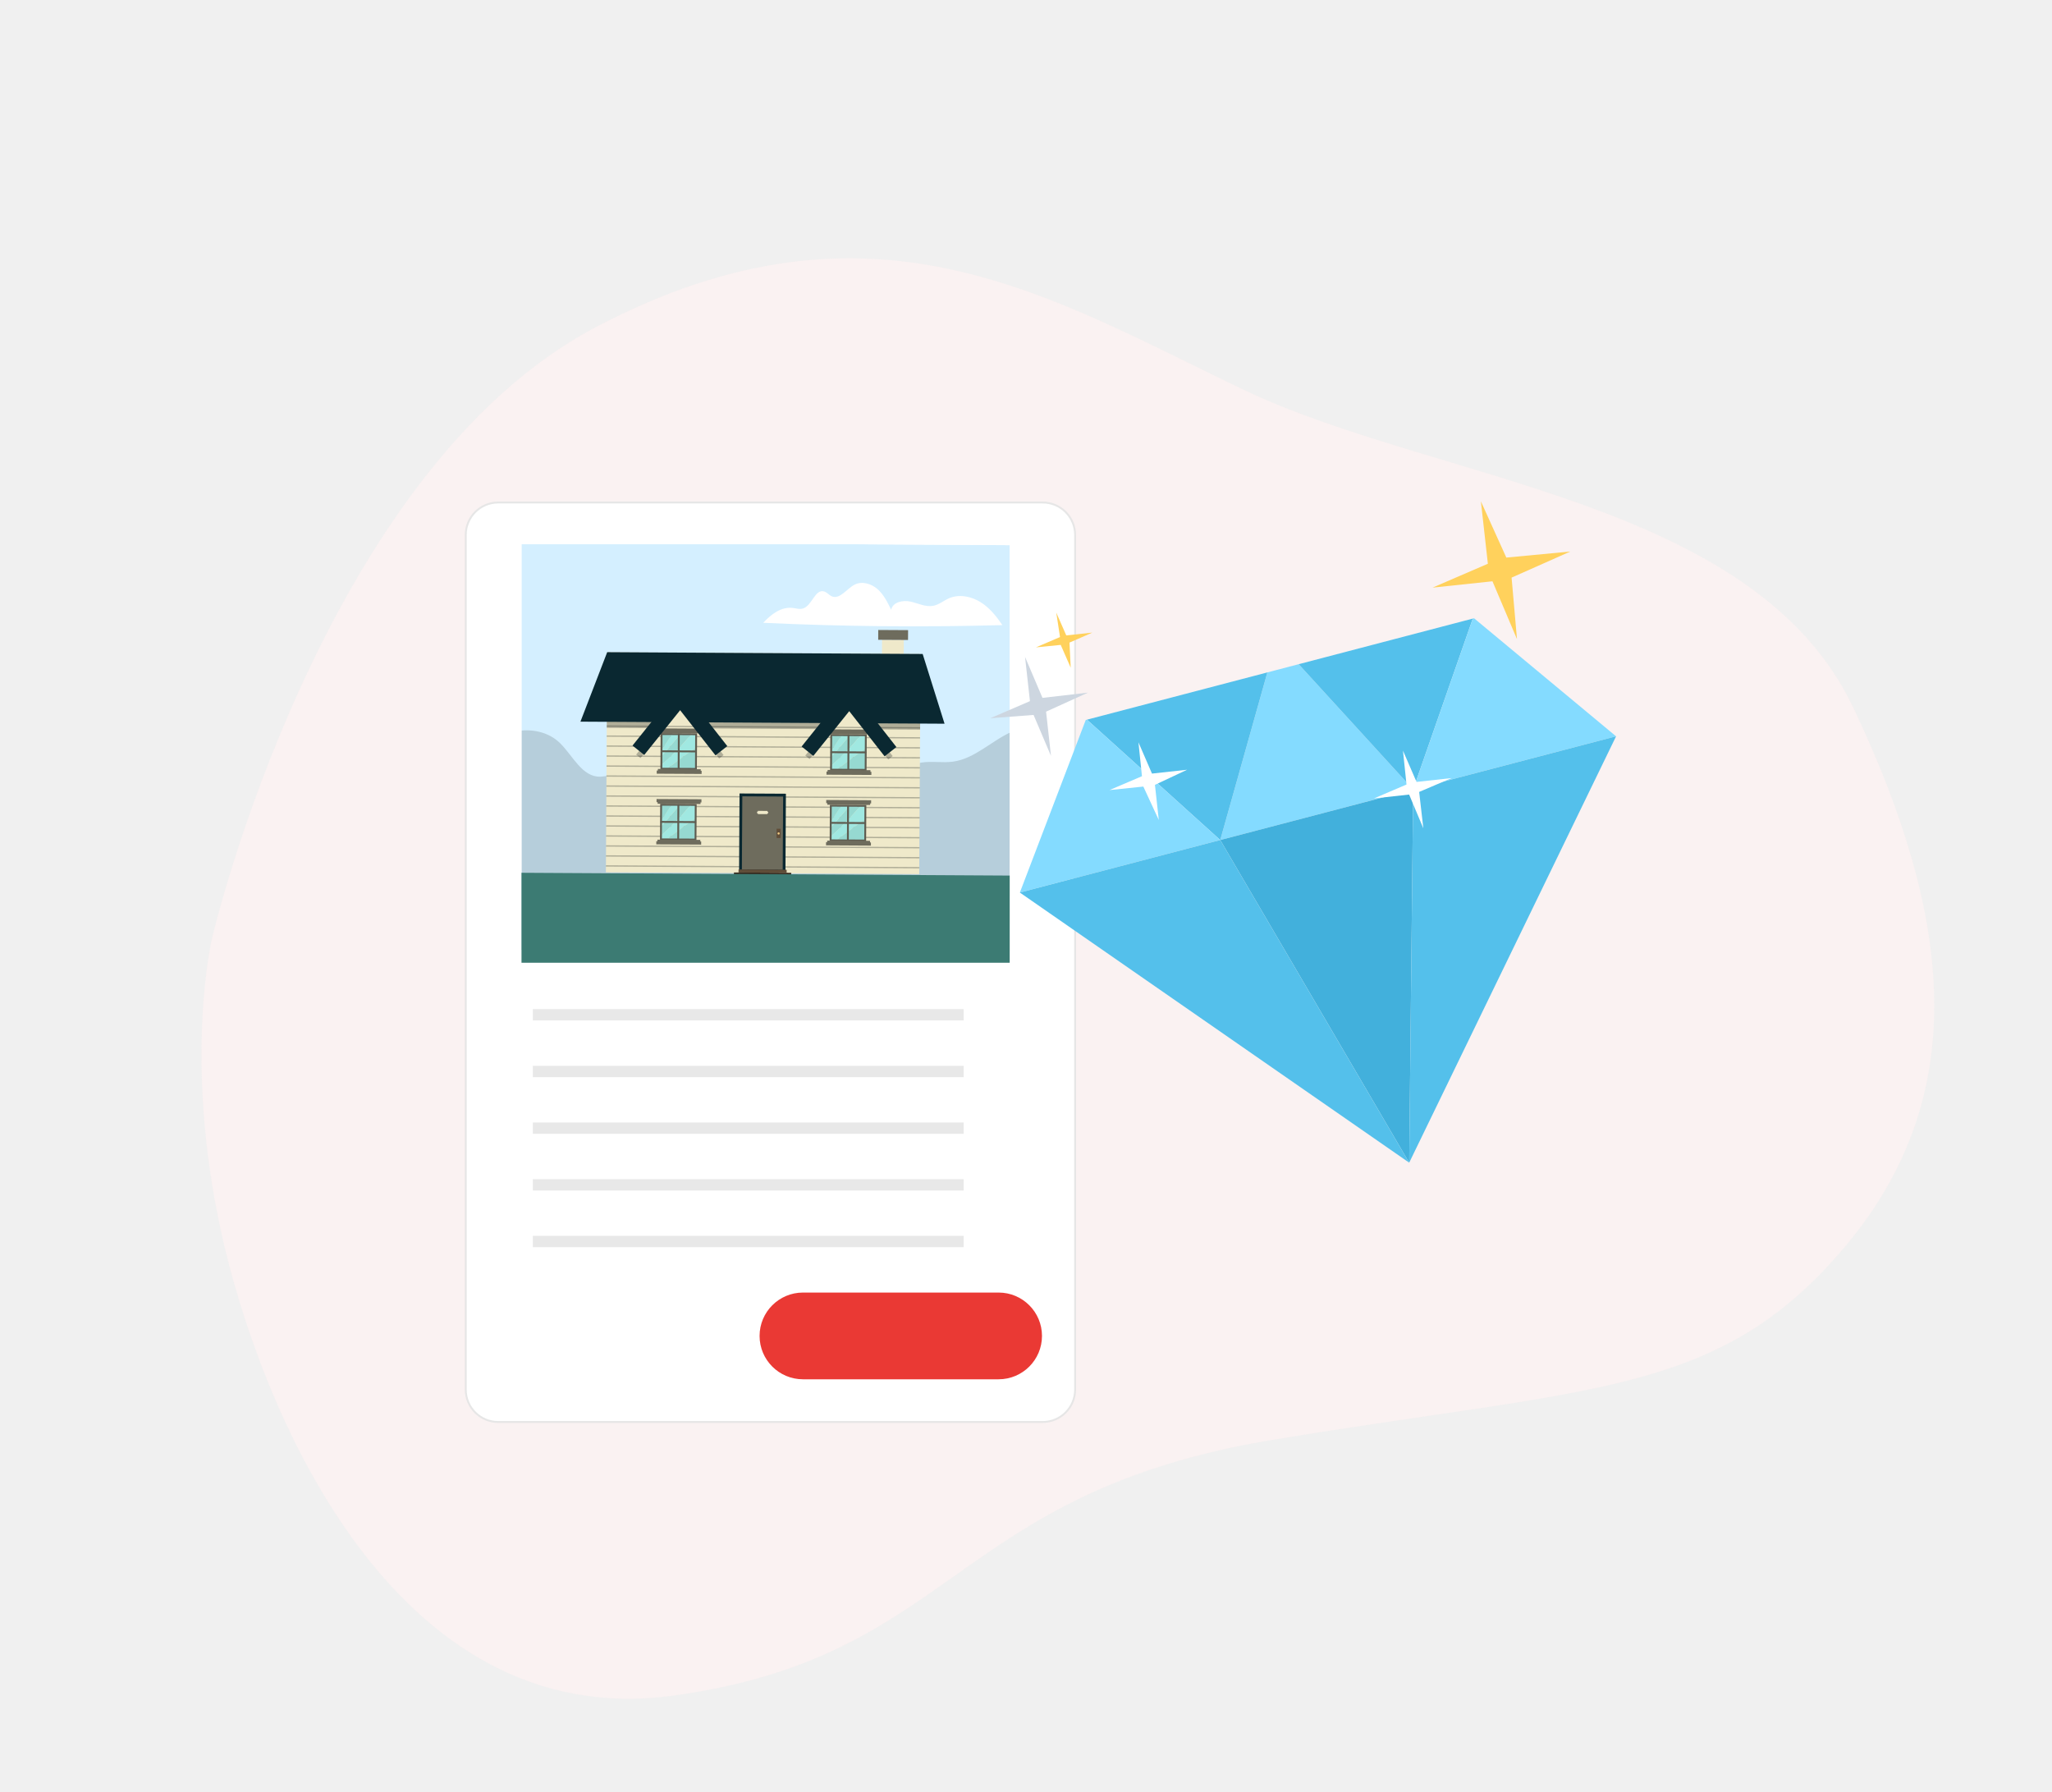
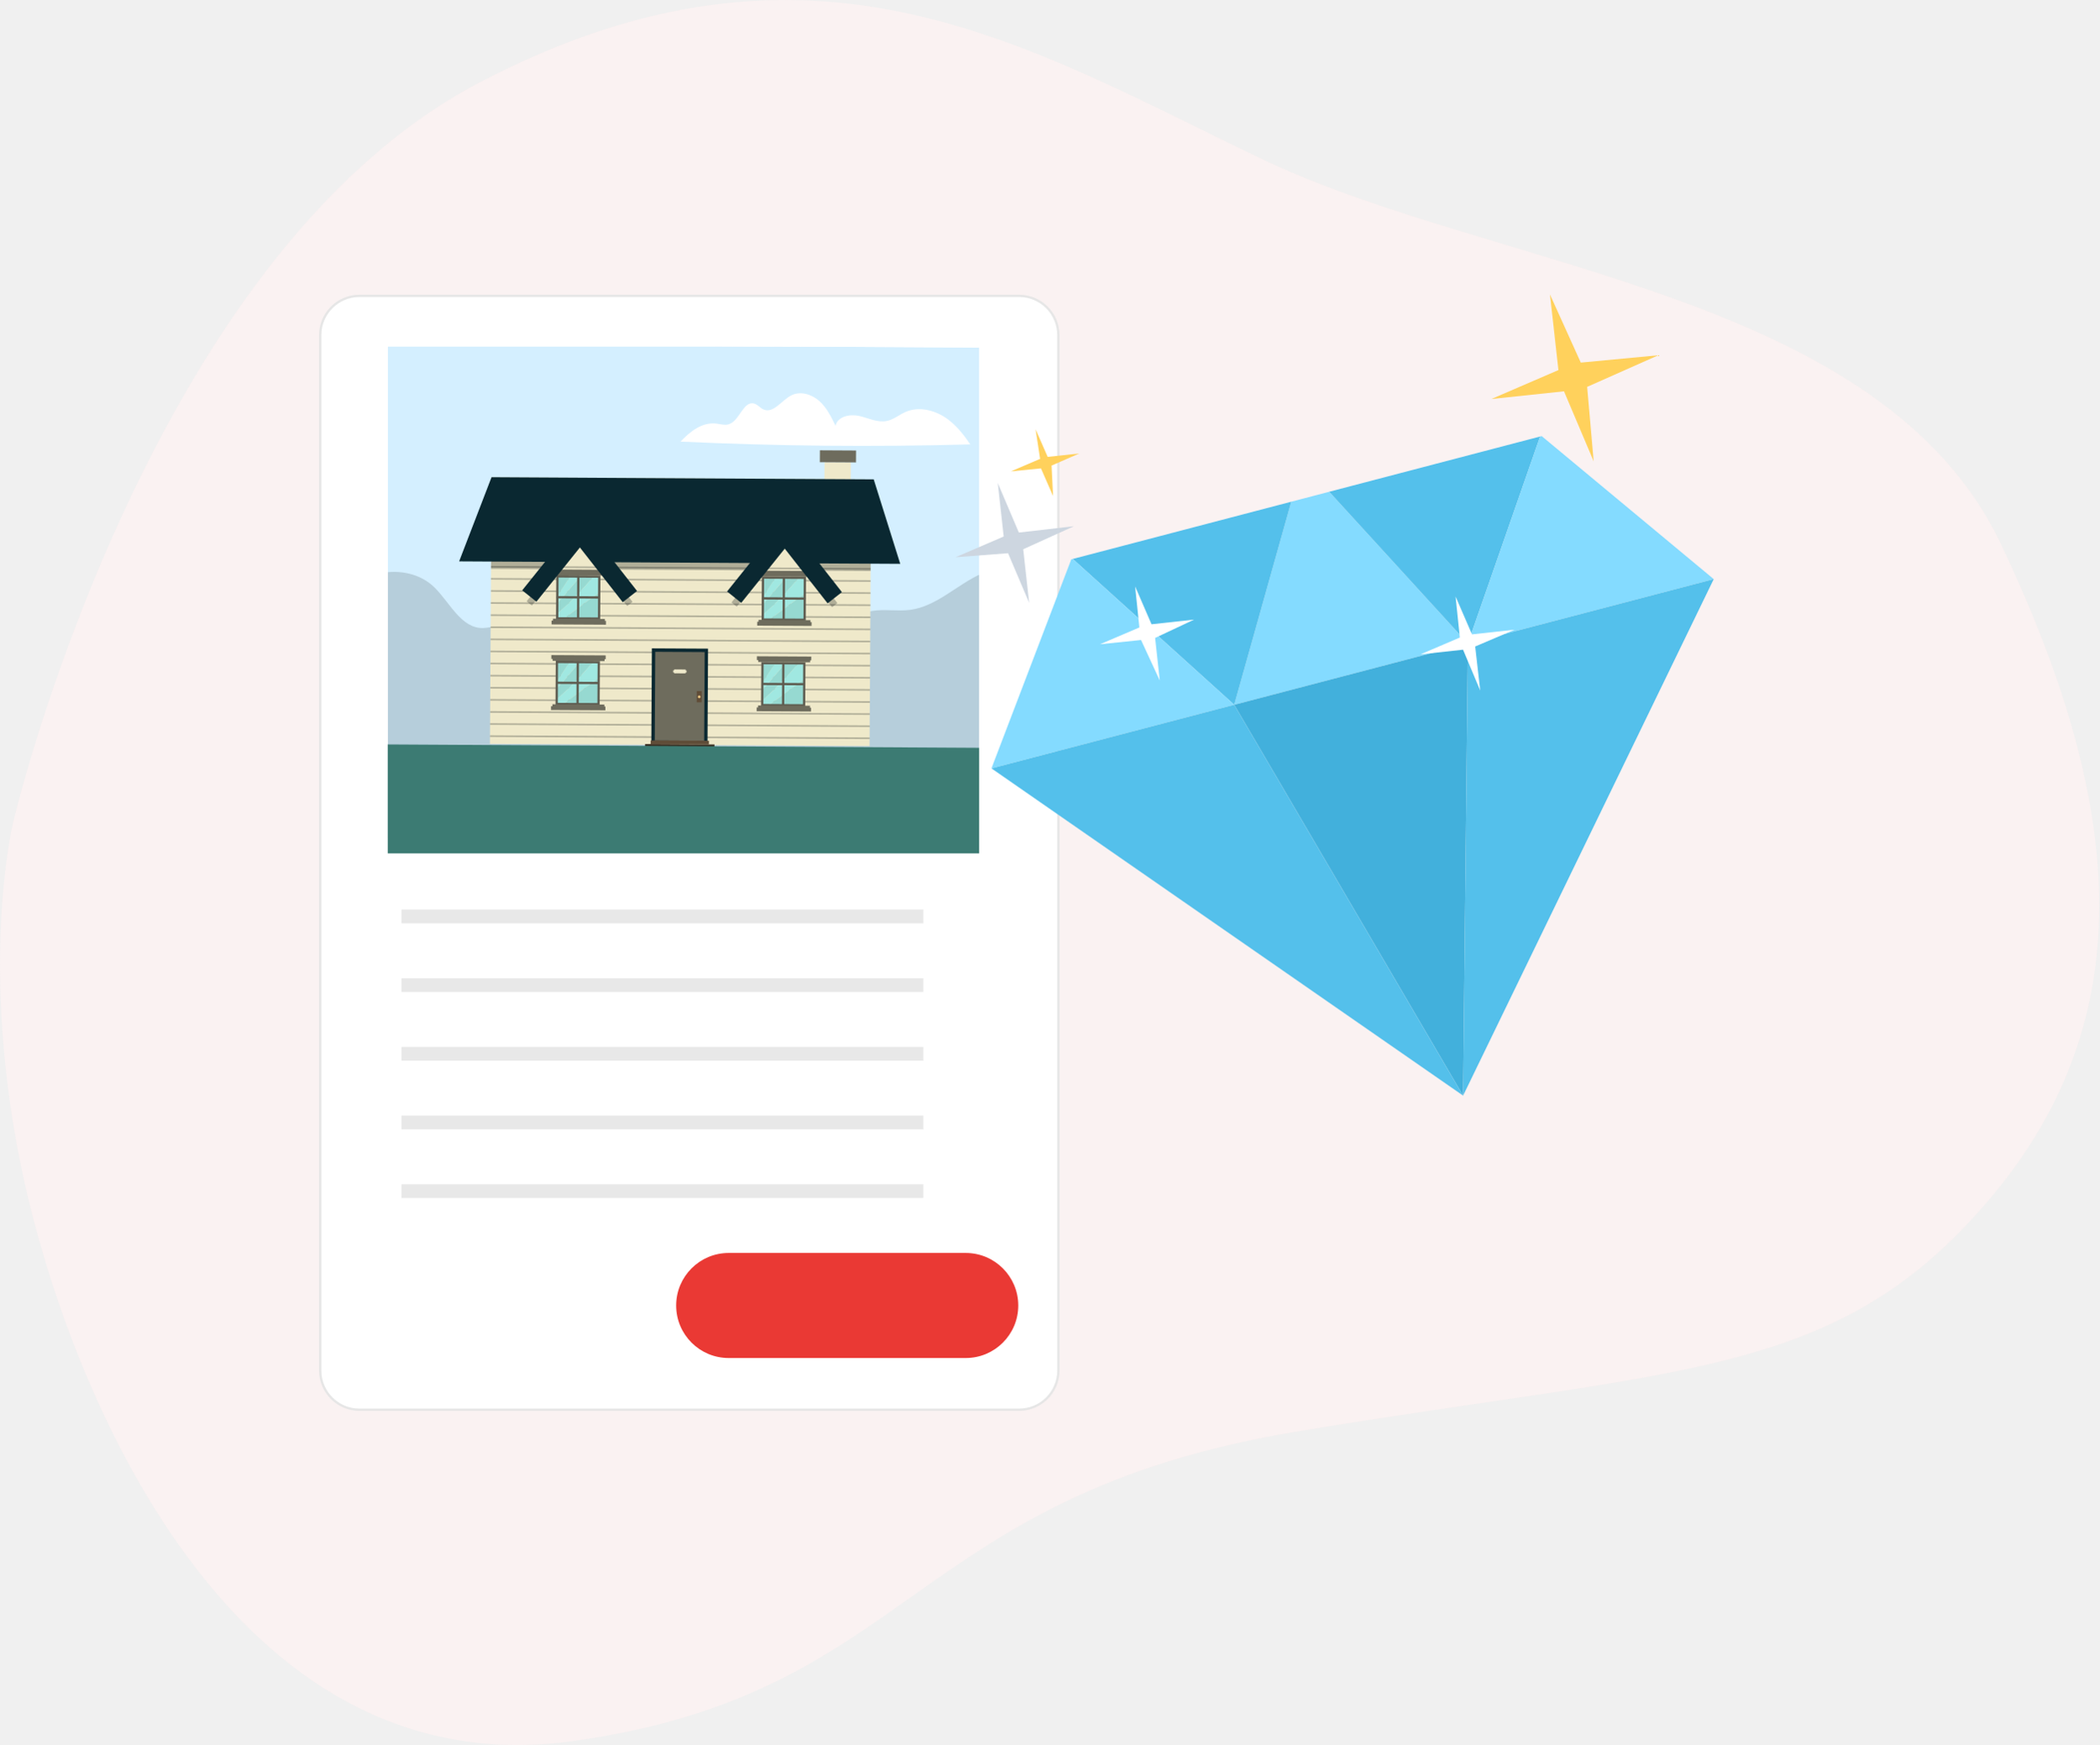
- <svg xmlns="http://www.w3.org/2000/svg" width="181" height="158" fill="none" viewBox="0 0 181 158">
+ <svg xmlns="http://www.w3.org/2000/svg" fill="none" viewBox="17.77 22.78 152.84 127.04">
  <path fill="#fef2f2" d="M18.715 82.698s9.587-41.124 33.901-53.878c24.314-12.755 40.052-2.575 57.071 5.55s45.067 9.647 53.79 28.044 10.513 34.084-.651 47.437-22.284 12.436-50.619 17.149c-28.334 4.713-27.866 19.113-52.803 22.546-24.938 3.432-36.626-25.832-39.936-41.071-3.31-15.24-.753-25.777-.753-25.777" opacity=".7" />
  <g clip-path="url(#a)">
    <path fill="#fff" stroke="#e6e6e6" stroke-miterlimit="10" stroke-width=".167" d="m94.832 60.266.001 3.324v58.964a2.86 2.86 0 0 1-2.861 2.861H43.943a2.86 2.86 0 0 1-2.861-2.861V47.181a2.86 2.86 0 0 1 2.861-2.862h48.028a2.86 2.86 0 0 1 2.861 2.862v13.085Z" />
    <path fill="#ea3934" d="M70.825 114h17.26a3.826 3.826 0 0 1 3.825 3.824 3.826 3.826 0 0 1-3.824 3.825H70.825A3.826 3.826 0 0 1 67 117.824 3.826 3.826 0 0 1 70.825 114" />
    <path fill="#191919" d="M47 89h38v1H47zM47 94h38v1H47zM47 99h38v1H47zM47 104h38v1H47zM47 109h38v1H47z" opacity=".1" />
    <g clip-path="url(#b)">
      <mask id="c" width="45" height="38" x="45" y="47" maskUnits="userSpaceOnUse" style="mask-type:luminance">
        <path fill="#fff" d="m89.303 48.08-43.608-.248-.213 35.934 43.608.25z" />
      </mask>
      <g mask="url(#c)">
        <path fill="#d4efff" d="m89.303 48.084-43.608-.25-.212 35.935 43.607.25z" />
        <path fill="#b6cedb" d="M96.122 65.443c-1.891-1.527-4.647-1.891-6.869-.909-1.79.791-3.26 2.379-5.198 2.642-.917.124-1.858-.065-2.772.08-2.839.454-4.317 3.818-7.004 4.842-1.638.624-3.561.305-5.103 1.138-1.64.884-2.801 3.011-4.654 2.825-1.779-.18-2.54-2.348-3.968-3.427-1.278-.966-3.113-1.039-4.256-2.165-.763-.75-1.273-1.978-2.338-2.058-.338-.025-.672.081-1.012.09-1.587.044-2.403-1.82-3.53-2.941-2.081-2.068-6.195-1.205-7.276 1.526l1.304 16.866c1.319.823 2.982.753 4.533.67 11.028-.605 22.092-.6 33.115.093 4.488.283 9.05.697 13.225 2.375 1.412-7.116.068-14.603 1.805-21.647z" />
      </g>
      <path fill="#fff" d="M86.828 53.338c-.882-.672-2.098-1.012-3.114-.573-.467.203-.872.558-1.371.66-.677.14-1.348-.211-2.022-.365-.676-.154-1.576.04-1.715.721-.317-.656-.647-1.331-1.192-1.815s-1.363-.733-2.016-.41c-.721.36-1.32 1.363-2.052 1.027-.234-.108-.401-.342-.647-.417-.82-.25-1.07 1.287-1.897 1.51-.285.077-.58-.023-.872-.058-1.013-.121-1.882.535-2.61 1.311 7.026.33 14.063.398 21.095.203-.452-.668-.95-1.306-1.587-1.792z" />
      <path fill="#efe9ca" d="m79.721 56.442-1.92-.011-.008 1.47 1.92.012z" />
      <path fill="#efe9ca" d="m81.198 57.682-27.64-.158-.115 19.414 27.64.158z" />
      <path stroke="#bcbec0" stroke-miterlimit="10" stroke-width=".113" d="m53.448 76.372 27.64.157M53.452 75.49l27.642.159M53.459 74.61l27.639.157M53.463 73.73l27.641.157M53.469 72.848l27.64.157M53.474 71.968l27.641.157M53.48 71.085l27.64.157M53.484 70.205l27.642.157M53.49 69.325l27.64.157M53.494 68.443l27.642.157M53.5 67.563l27.64.157M53.504 66.68l27.642.158M53.512 65.8l27.639.158M53.514 64.92l27.64.157M53.52 64.039l27.64.156" style="mix-blend-mode:multiply" />
      <path fill="#bcbec0" d="m57.983 64.221-1.87 2.332.382.308 3.496-4.36 3.444 4.398.387-.303-1.841-2.35 4.549.025 1.804.01 4.566.026-1.87 2.33.382.307 3.495-4.357 3.445 4.397.385-.303-1.842-2.352 4.264.024.037-6.14-12.826-.072-1.804-.01-13.01-.075-.036 6.14z" style="mix-blend-mode:multiply" />
      <path fill="#96d9d1" d="m60.966 64.767-.962-.006-.387.459c-.408.487-.821.971-1.248 1.443l-.004.79a24.6 24.6 0 0 0 2.6-2.686" />
      <path fill="#a0e8e1" d="m60.003 64.76-.723-.004c-.315.451-.602.923-.909 1.38l-.004.526c.427-.471.838-.956 1.249-1.443q.194-.228.386-.458" />
      <path fill="#96d9d1" d="m58.381 64.753-.007 1.385c.307-.456.593-.928.908-1.38z" />
      <path fill="#a0e8e1" d="M60.965 64.767a24.6 24.6 0 0 1-2.6 2.686l-.004.37.447.001q.7-.525 1.403-1.049c.4-.296.804-.594 1.221-.862l.006-1.142-.477-.002z" />
      <path fill="#96d9d1" d="m58.81 67.824 2.614.015.012-1.926c-.42.27-.821.566-1.22.862q-.706.521-1.404 1.05z" />
      <path fill="#5e5c50" d="m61.322 64.84-.016 2.892-2.885-.015.016-2.892zm.165-.162-3.214-.019-.02 3.222 3.215.019z" />
      <path fill="#5e5c50" d="m59.795 64.757-.017 3.012c0 .105.162.112.163.007l.017-3.011c.001-.106-.162-.113-.163-.008" />
      <path fill="#5e5c50" d="m58.363 66.34 3.004.017c.105 0 .113-.163.008-.164l-3.004-.017c-.105 0-.113.163-.008.164" />
      <path fill="#6e6c5d" d="m61.91 64.263-3.959-.023-.002.28 3.96.022z" />
      <path fill="#6e6c5d" d="m61.828 64.403-3.781-.022-.002.28 3.78.02zM61.888 67.981l-3.959-.022-.002.279 3.96.022z" />
      <path fill="#6e6c5d" d="m61.81 67.843-3.78-.022-.003.28 3.781.021z" />
      <path fill="#96d9d1" d="m75.926 64.85-.962-.006-.386.459c-.41.487-.822.971-1.249 1.443l-.004.79a24.5 24.5 0 0 0 2.6-2.686" />
      <path fill="#a0e8e1" d="m74.963 64.844-.723-.005c-.315.452-.602.923-.908 1.38l-.004.527c.426-.472.837-.956 1.248-1.443z" />
      <path fill="#96d9d1" d="m73.342 64.834-.007 1.385c.306-.456.593-.928.908-1.38z" />
      <path fill="#a0e8e1" d="M75.925 64.85a24.6 24.6 0 0 1-2.6 2.685l-.003.37.446.002q.7-.527 1.404-1.049c.4-.296.803-.594 1.22-.862l.007-1.142-.478-.002z" />
      <path fill="#96d9d1" d="m73.77 67.907 2.615.016.011-1.927c-.419.27-.82.567-1.22.863q-.707.52-1.404 1.049z" />
      <path fill="#5e5c50" d="m76.29 64.926-.017 2.892-2.885-.015.016-2.892zm.164-.165-3.214-.018-.02 3.222 3.215.019z" />
      <path fill="#5e5c50" d="m74.763 64.84-.018 3.013c0 .105.163.112.163.007l.018-3.012c0-.105-.162-.112-.163-.007" />
      <path fill="#5e5c50" d="m73.33 66.424 3.005.017c.105 0 .113-.163.008-.164l-3.005-.017c-.105 0-.112.163-.008.164" />
      <path fill="#6e6c5d" d="m76.875 64.347-3.959-.022-.001.279 3.959.022z" />
      <path fill="#6e6c5d" d="m76.795 64.487-3.781-.022-.002.28 3.781.021zM76.861 68.069l-3.959-.023-.001.28 3.959.022z" />
      <path fill="#6e6c5d" d="M76.78 67.928 73 67.906l-.002.28 3.78.021z" />
      <path fill="#96d9d1" d="m60.923 70.996-.962-.006-.387.459c-.408.487-.821.971-1.248 1.443l-.004.79a24.6 24.6 0 0 0 2.6-2.686" />
      <path fill="#a0e8e1" d="m59.96 70.99-.723-.005c-.315.452-.602.924-.908 1.38l-.005.527c.427-.472.838-.956 1.25-1.443q.192-.23.386-.459" />
      <path fill="#96d9d1" d="m58.339 70.98-.007 1.385c.306-.456.593-.928.908-1.38z" />
      <path fill="#a0e8e1" d="M60.922 70.996a24.6 24.6 0 0 1-2.6 2.685l-.004.37.447.002c.467-.352.934-.699 1.403-1.049.4-.296.804-.594 1.221-.862L61.395 71l-.477-.002z" />
      <path fill="#96d9d1" d="m58.766 74.054 2.615.015.012-1.926c-.42.27-.821.566-1.22.862q-.706.52-1.405 1.049z" />
      <path fill="#5e5c50" d="m61.285 71.072-.016 2.892-2.886-.015.016-2.892zm.165-.165-3.215-.018-.019 3.222 3.214.018z" />
      <path fill="#5e5c50" d="M59.756 70.988 59.74 74c-.001.106.162.113.163.008l.017-3.012c.001-.105-.162-.113-.163-.008" />
      <path fill="#5e5c50" d="m58.326 72.57 3.004.017c.105 0 .113-.163.008-.164l-3.005-.017c-.104 0-.112.163-.007.164" />
      <path fill="#6e6c5d" d="m61.872 70.493-3.959-.022-.001.279 3.959.022z" />
      <path fill="#6e6c5d" d="m61.79 70.633-3.781-.021-.002.279 3.781.021zM61.85 74.214l-3.96-.023-.001.28 3.958.022z" />
      <path fill="#6e6c5d" d="m61.772 74.075-3.781-.021-.002.279 3.78.022z" />
      <path fill="#96d9d1" d="m75.89 71.082-.962-.006q-.194.23-.386.459c-.41.487-.822.972-1.25 1.443l-.003.79a24.6 24.6 0 0 0 2.6-2.686" />
      <path fill="#a0e8e1" d="m74.927 71.077-.723-.005c-.315.451-.602.923-.908 1.379l-.005.527c.427-.471.838-.956 1.25-1.443z" />
      <path fill="#96d9d1" d="m73.306 71.067-.007 1.384c.306-.456.593-.928.908-1.38z" />
      <path fill="#a0e8e1" d="M75.889 71.082a24.6 24.6 0 0 1-2.6 2.686l-.004.37.447.001q.7-.525 1.403-1.048c.4-.296.804-.595 1.221-.863l.007-1.142-.478-.002z" />
      <path fill="#96d9d1" d="m73.734 74.138 2.615.015.012-1.926c-.42.27-.822.566-1.221.862q-.706.52-1.404 1.049z" />
      <path fill="#5e5c50" d="m76.251 71.156-.016 2.892-2.885-.016.016-2.892zm.165-.163-3.214-.018-.02 3.222 3.215.018z" />
      <path fill="#5e5c50" d="m74.723 71.072-.017 3.012c0 .105.162.113.163.008l.017-3.012c.001-.105-.162-.113-.163-.008" />
      <path fill="#5e5c50" d="m73.292 72.655 3.005.017c.105.001.112-.162.008-.163l-3.005-.017c-.105 0-.113.163-.008.163" />
      <path fill="#6e6c5d" d="m76.84 70.58-3.96-.023-.001.28 3.959.022z" />
      <path fill="#6e6c5d" d="m76.757 70.717-3.78-.021-.003.279 3.781.021zM76.822 74.302l-3.959-.023-.001.279 3.958.023z" />
      <path fill="#6e6c5d" d="m76.744 74.16-3.78-.02-.002.278 3.78.022z" />
      <path fill="#362b1f" d="m69.79 76.98-5.051-.03-.002.267 5.052.029z" />
      <path fill="#0a2831" d="m69.282 76.952-4.09-.022.04-6.948 4.09.022zm-3.596-.51 3.108.017.034-5.966-3.107-.017z" />
      <path fill="#6e6c5d" d="m69.077 70.253-3.599-.02-.038 6.457 3.599.02z" />
      <path fill="#efe9ca" d="m67.688 71.59.001-.069-.84-.004.001.068h-.07v.145l.07.002-.002.067.838.004.001-.067h.067l.001-.146z" />
      <path fill="#604d38" d="m68.864 73.093-.363-.002-.004.817.362.002z" />
      <path fill="#edc984" d="M68.674 73.608a.098.098 0 1 0 .01-.196.098.098 0 0 0-.01.196" />
      <path fill="#604d38" d="m69.388 76.709-4.243-.025-.002.267 4.244.024z" />
      <path fill="#0a2831" d="m76.812 63.793 6.504.036-1.931-6.151-13.012-.073-1.802-.01-13.012-.075-2.36 6.128 7.1.04 1.698-2.117 1.674 2.136 4.863.028 1.804.01 4.625.027 1.938-2.419z" />
      <path stroke="#0a2831" stroke-miterlimit="10" stroke-width="1.324" d="m63.631 66.213-3.633-4.642-3.69 4.6M78.548 66.296l-3.634-4.64-3.69 4.598" />
      <path fill="#6e6c5d" d="m80.1 55.577-2.632-.015-.005.867 2.631.015z" />
      <path fill="#3c7b73" d="m89.412 77.225-44.904-.257-.05 8.43 44.904.257z" />
    </g>
  </g>
  <g clip-path="url(#d)">
    <path fill="#ffd15c" d="m138.514 48.642-5.646.535-2.244-4.961.616 5.505-4.88 2.106 5.285-.559 2.163 5.1-.476-5.424zM93.17 54.029l.33 2.157-2.124.91 2.186-.218.882 2.012-.108-2.215 2.012-.881-2.296.247z" />
    <path fill="#cdd6e0" d="m91.953 61.55-1.537-3.612.432 3.901-3.501 1.508 3.82-.292 1.536 3.611-.432-3.9 3.694-1.677z" />
    <path fill="#84dbff" d="m124.65 69.63-10.098-11.05-2.762.724-4.155 14.785z" />
    <path fill="#54c0eb" d="m129.909 54.557-15.357 4.023 10.098 11.05z" />
    <path fill="#84dbff" d="M142.548 64.941 130.02 54.528l-.111.029-5.259 15.074z" />
    <path fill="#42b0dc" d="m124.3 102.545.35-32.914-17.015 4.458z" />
    <path fill="#54c0eb" d="m111.79 59.304-15.91 4.168 11.755 10.617z" />
    <path fill="#84dbff" d="m95.88 63.472-.11.03-5.812 15.218 17.677-4.632z" />
    <path fill="#54c0eb" d="M142.548 64.941 124.3 102.545 89.958 78.72l17.677-4.632 16.665 28.457.35-32.914z" />
    <path fill="#fff" d="m123.752 66.206.311 2.988-2.867 1.224 3.099-.34 1.252 2.978-.368-3.21 2.867-1.223-3.099.34zM100.419 65.471l.31 2.989-2.867 1.223 2.988-.31 1.363 2.948-.339-3.099 2.838-1.334-3.099.34z" />
  </g>
  <defs>
    <clipPath id="a">
      <path fill="#fff" d="M41 44.235h111.566v81.263H41z" />
    </clipPath>
    <clipPath id="b">
      <path fill="#fff" d="M46 48h43.062v36.91H46z" />
    </clipPath>
    <clipPath id="d">
      <path fill="#fff" d="m84 56.431 53.032-13.894 13.895 53.032-53.032 13.894z" />
    </clipPath>
  </defs>
</svg>
